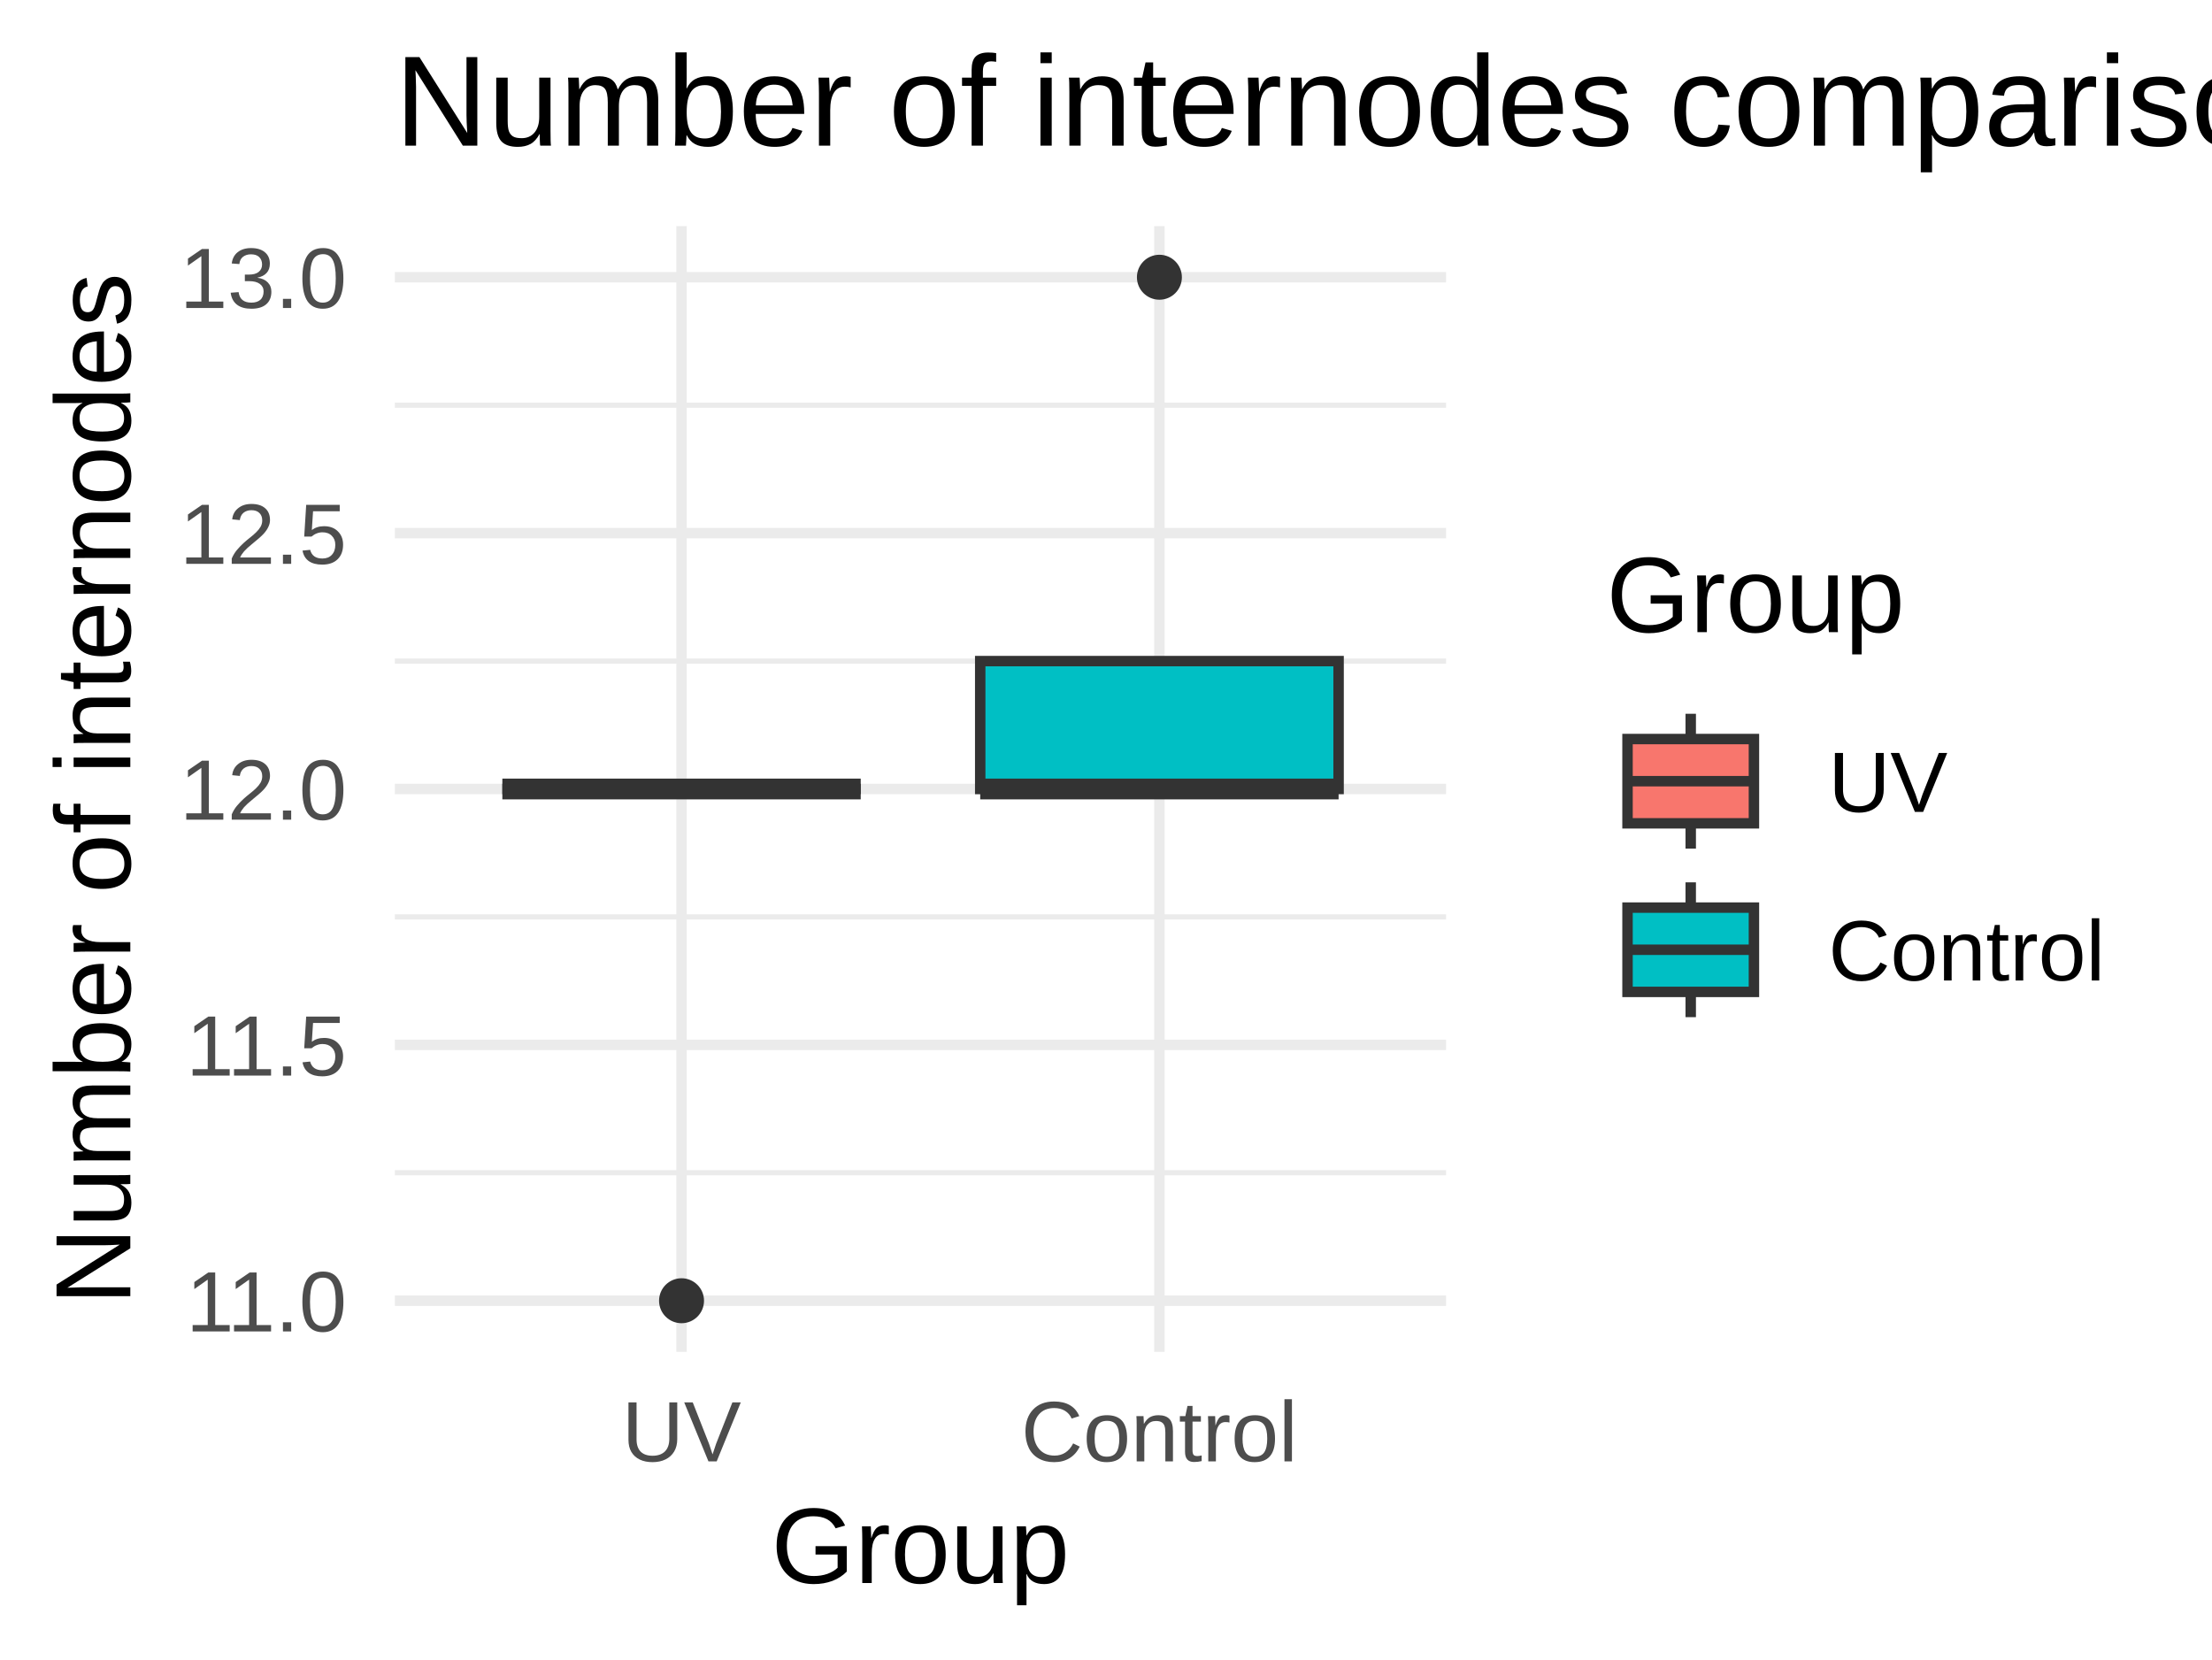
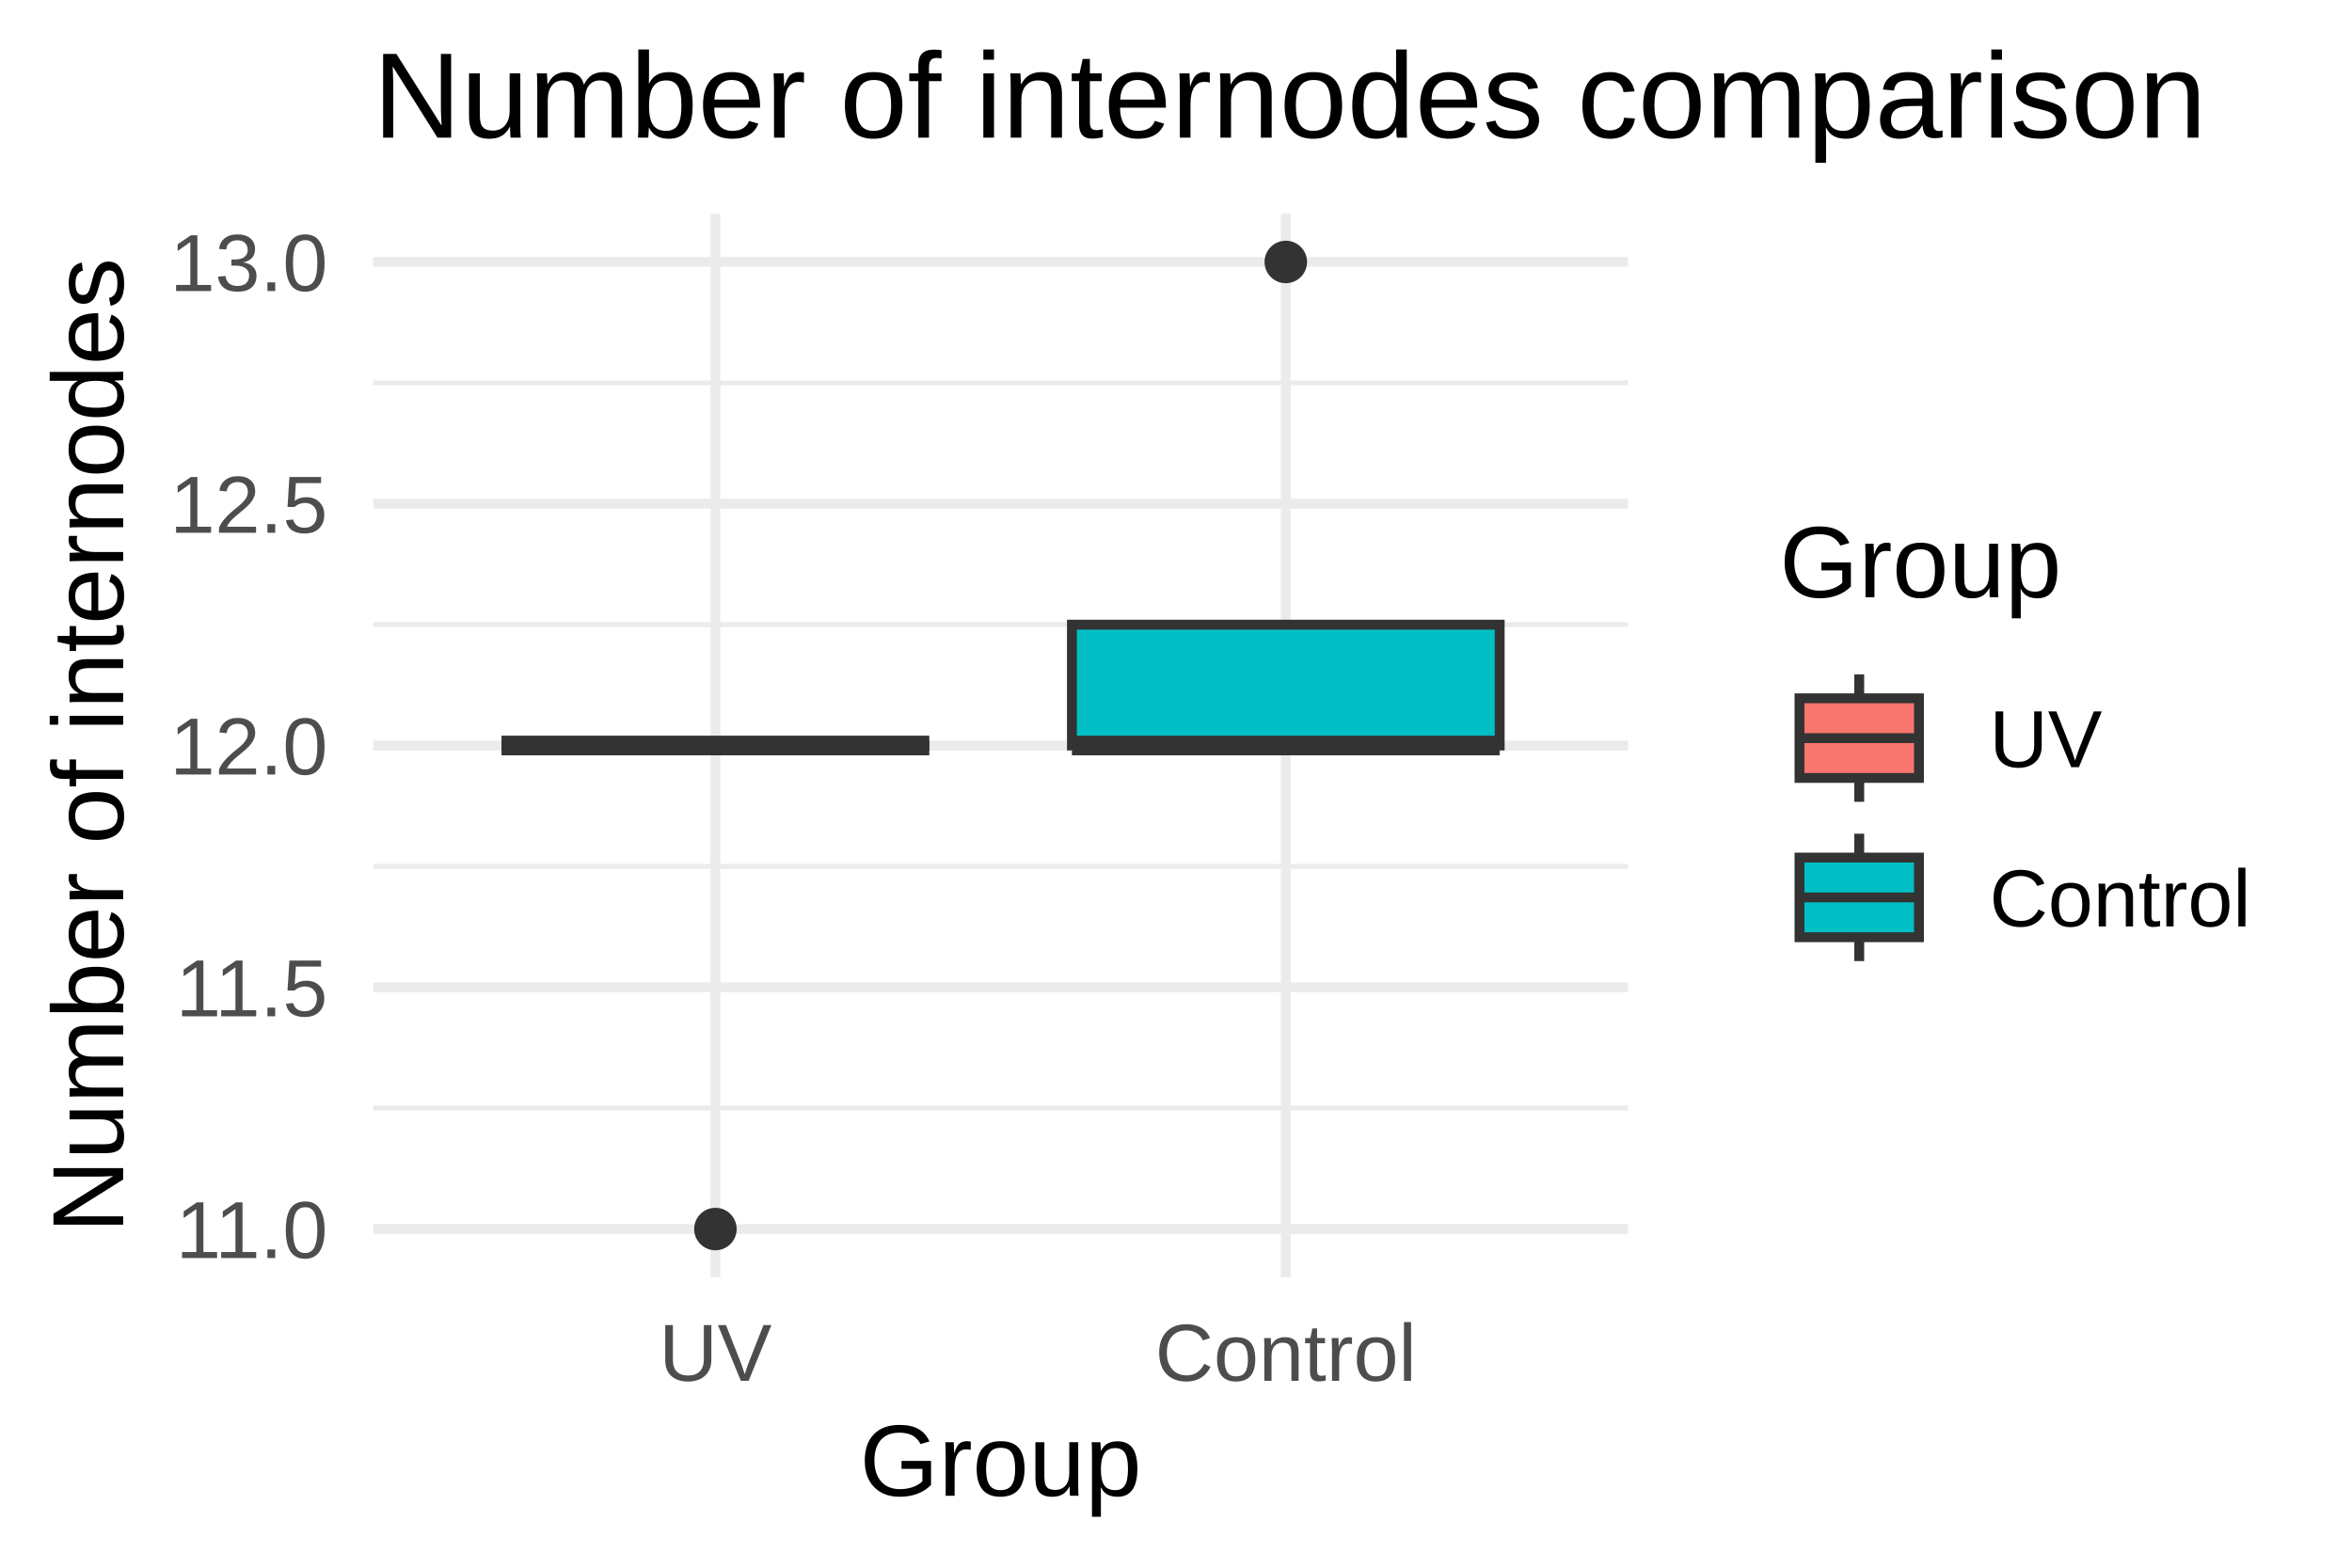
- <svg xmlns="http://www.w3.org/2000/svg" class="svglite" width="226.77pt" height="170.08pt" viewBox="0 0 226.77 170.08">
+ <svg xmlns="http://www.w3.org/2000/svg" class="svglite" width="255.12pt" height="170.08pt" viewBox="0 0 255.12 170.08">
  <defs>
    <style type="text/css">
    .svglite line, .svglite polyline, .svglite polygon, .svglite path, .svglite rect, .svglite circle {
      fill: none;
      stroke: #000000;
      stroke-linecap: round;
      stroke-linejoin: round;
      stroke-miterlimit: 10.00;
    }
    .svglite text {
      white-space: pre;
    }
  </style>
  </defs>
  <rect width="100%" height="100%" style="stroke: none; fill: none;" />
  <defs>
-     <clipPath id="cpMC4wMHwyMjYuNzd8MC4wMHwxNzAuMDg=">
-       <rect x="0.00" y="0.00" width="226.77" height="170.08" />
+     <clipPath id="cpMC4wMHwyNTUuMTJ8MC4wMHwxNzAuMDg=">
+       <rect x="0.00" y="0.00" width="255.12" height="170.08" />
    </clipPath>
  </defs>
-   <g clip-path="url(#cpMC4wMHwyMjYuNzd8MC4wMHwxNzAuMDg=)">
+   <g clip-path="url(#cpMC4wMHwyNTUuMTJ8MC4wMHwxNzAuMDg=)">
</g>
  <defs>
-     <clipPath id="cpNDAuNDh8MTQ4LjI1fDIzLjE4fDEzOC41OA==">
-       <rect x="40.48" y="23.18" width="107.77" height="115.41" />
+     <clipPath id="cpNDAuNDh8MTc2LjU5fDIzLjE4fDEzOC41OA==">
+       <rect x="40.48" y="23.18" width="136.11" height="115.41" />
    </clipPath>
  </defs>
-   <g clip-path="url(#cpNDAuNDh8MTQ4LjI1fDIzLjE4fDEzOC41OA==)">
-     <polyline points="40.48,120.22 148.25,120.22 " style="stroke-width: 0.53; stroke: #EBEBEB; stroke-linecap: butt;" />
-     <polyline points="40.48,93.99 148.25,93.99 " style="stroke-width: 0.53; stroke: #EBEBEB; stroke-linecap: butt;" />
-     <polyline points="40.48,67.77 148.25,67.77 " style="stroke-width: 0.53; stroke: #EBEBEB; stroke-linecap: butt;" />
-     <polyline points="40.48,41.54 148.25,41.54 " style="stroke-width: 0.53; stroke: #EBEBEB; stroke-linecap: butt;" />
-     <polyline points="40.48,133.34 148.25,133.34 " style="stroke-width: 1.07; stroke: #EBEBEB; stroke-linecap: butt;" />
-     <polyline points="40.48,107.11 148.25,107.11 " style="stroke-width: 1.07; stroke: #EBEBEB; stroke-linecap: butt;" />
-     <polyline points="40.48,80.88 148.25,80.88 " style="stroke-width: 1.07; stroke: #EBEBEB; stroke-linecap: butt;" />
-     <polyline points="40.48,54.65 148.25,54.65 " style="stroke-width: 1.07; stroke: #EBEBEB; stroke-linecap: butt;" />
-     <polyline points="40.48,28.42 148.25,28.42 " style="stroke-width: 1.07; stroke: #EBEBEB; stroke-linecap: butt;" />
-     <polyline points="69.87,138.58 69.87,23.18 " style="stroke-width: 1.07; stroke: #EBEBEB; stroke-linecap: butt;" />
-     <polyline points="118.86,138.58 118.86,23.18 " style="stroke-width: 1.07; stroke: #EBEBEB; stroke-linecap: butt;" />
-     <circle cx="69.87" cy="133.34" r="1.95" style="stroke-width: 0.71; stroke: #333333; fill: #333333;" />
-     <line x1="69.87" y1="80.88" x2="69.87" y2="80.88" style="stroke-width: 1.07; stroke: #333333; stroke-linecap: butt;" />
-     <line x1="69.87" y1="80.88" x2="69.87" y2="80.88" style="stroke-width: 1.07; stroke: #333333; stroke-linecap: butt;" />
-     <polygon points="51.50,80.88 51.50,80.88 88.24,80.88 88.24,80.88 51.50,80.88 " style="stroke-width: 1.07; stroke: #333333; stroke-linecap: butt; stroke-linejoin: miter; fill: #F8766D;" />
-     <line x1="51.50" y1="80.88" x2="88.24" y2="80.88" style="stroke-width: 2.13; stroke: #333333; stroke-linecap: butt; stroke-linejoin: miter;" />
-     <circle cx="118.86" cy="28.42" r="1.95" style="stroke-width: 0.71; stroke: #333333; fill: #333333;" />
-     <line x1="118.86" y1="67.77" x2="118.86" y2="67.77" style="stroke-width: 1.07; stroke: #333333; stroke-linecap: butt;" />
-     <line x1="118.86" y1="80.88" x2="118.86" y2="80.88" style="stroke-width: 1.07; stroke: #333333; stroke-linecap: butt;" />
-     <polygon points="100.49,67.77 100.49,80.88 137.23,80.88 137.23,67.77 100.49,67.77 " style="stroke-width: 1.07; stroke: #333333; stroke-linecap: butt; stroke-linejoin: miter; fill: #00BFC4;" />
-     <line x1="100.49" y1="80.88" x2="137.23" y2="80.88" style="stroke-width: 2.13; stroke: #333333; stroke-linecap: butt; stroke-linejoin: miter;" />
+   <g clip-path="url(#cpNDAuNDh8MTc2LjU5fDIzLjE4fDEzOC41OA==)">
+     <polyline points="40.48,120.22 176.59,120.22 " style="stroke-width: 0.53; stroke: #EBEBEB; stroke-linecap: butt;" />
+     <polyline points="40.48,93.99 176.59,93.99 " style="stroke-width: 0.53; stroke: #EBEBEB; stroke-linecap: butt;" />
+     <polyline points="40.48,67.77 176.59,67.77 " style="stroke-width: 0.53; stroke: #EBEBEB; stroke-linecap: butt;" />
+     <polyline points="40.48,41.54 176.59,41.54 " style="stroke-width: 0.53; stroke: #EBEBEB; stroke-linecap: butt;" />
+     <polyline points="40.48,133.34 176.59,133.34 " style="stroke-width: 1.07; stroke: #EBEBEB; stroke-linecap: butt;" />
+     <polyline points="40.48,107.11 176.59,107.11 " style="stroke-width: 1.07; stroke: #EBEBEB; stroke-linecap: butt;" />
+     <polyline points="40.48,80.88 176.59,80.88 " style="stroke-width: 1.07; stroke: #EBEBEB; stroke-linecap: butt;" />
+     <polyline points="40.48,54.65 176.59,54.65 " style="stroke-width: 1.07; stroke: #EBEBEB; stroke-linecap: butt;" />
+     <polyline points="40.48,28.42 176.59,28.42 " style="stroke-width: 1.07; stroke: #EBEBEB; stroke-linecap: butt;" />
+     <polyline points="77.60,138.58 77.60,23.18 " style="stroke-width: 1.07; stroke: #EBEBEB; stroke-linecap: butt;" />
+     <polyline points="139.47,138.58 139.47,23.18 " style="stroke-width: 1.07; stroke: #EBEBEB; stroke-linecap: butt;" />
+     <circle cx="77.60" cy="133.34" r="1.95" style="stroke-width: 0.71; stroke: #333333; fill: #333333;" />
+     <line x1="77.60" y1="80.88" x2="77.60" y2="80.88" style="stroke-width: 1.07; stroke: #333333; stroke-linecap: butt;" />
+     <line x1="77.60" y1="80.88" x2="77.60" y2="80.88" style="stroke-width: 1.07; stroke: #333333; stroke-linecap: butt;" />
+     <polygon points="54.40,80.88 54.40,80.88 100.80,80.88 100.80,80.88 54.40,80.88 " style="stroke-width: 1.07; stroke: #333333; stroke-linecap: butt; stroke-linejoin: miter; fill: #F8766D;" />
+     <line x1="54.40" y1="80.88" x2="100.80" y2="80.88" style="stroke-width: 2.13; stroke: #333333; stroke-linecap: butt; stroke-linejoin: miter;" />
+     <circle cx="139.47" cy="28.42" r="1.95" style="stroke-width: 0.71; stroke: #333333; fill: #333333;" />
+     <line x1="139.47" y1="67.77" x2="139.47" y2="67.77" style="stroke-width: 1.07; stroke: #333333; stroke-linecap: butt;" />
+     <line x1="139.47" y1="80.88" x2="139.47" y2="80.88" style="stroke-width: 1.07; stroke: #333333; stroke-linecap: butt;" />
+     <polygon points="116.27,67.77 116.27,80.88 162.67,80.88 162.67,67.77 116.27,67.77 " style="stroke-width: 1.07; stroke: #333333; stroke-linecap: butt; stroke-linejoin: miter; fill: #00BFC4;" />
+     <line x1="116.27" y1="80.88" x2="162.67" y2="80.88" style="stroke-width: 2.13; stroke: #333333; stroke-linecap: butt; stroke-linejoin: miter;" />
  </g>
-   <g clip-path="url(#cpMC4wMHwyMjYuNzd8MC4wMHwxNzAuMDg=)">
+   <g clip-path="url(#cpMC4wMHwyNTUuMTJ8MC4wMHwxNzAuMDg=)">
    <text x="35.55" y="136.49" text-anchor="end" style="font-size: 8.80px;fill: #4D4D4D; font-family: &quot;Arial&quot;;" textLength="16.48px" lengthAdjust="spacingAndGlyphs">11.0</text>
    <text x="35.55" y="110.26" text-anchor="end" style="font-size: 8.80px;fill: #4D4D4D; font-family: &quot;Arial&quot;;" textLength="16.48px" lengthAdjust="spacingAndGlyphs">11.5</text>
    <text x="35.55" y="84.03" text-anchor="end" style="font-size: 8.80px;fill: #4D4D4D; font-family: &quot;Arial&quot;;" textLength="17.14px" lengthAdjust="spacingAndGlyphs">12.0</text>
    <text x="35.55" y="57.80" text-anchor="end" style="font-size: 8.80px;fill: #4D4D4D; font-family: &quot;Arial&quot;;" textLength="17.14px" lengthAdjust="spacingAndGlyphs">12.5</text>
    <text x="35.55" y="31.57" text-anchor="end" style="font-size: 8.80px;fill: #4D4D4D; font-family: &quot;Arial&quot;;" textLength="17.14px" lengthAdjust="spacingAndGlyphs">13.0</text>
-     <text x="69.87" y="149.81" text-anchor="middle" style="font-size: 8.80px;fill: #4D4D4D; font-family: &quot;Arial&quot;;" textLength="12.22px" lengthAdjust="spacingAndGlyphs">UV</text>
-     <text x="118.86" y="149.81" text-anchor="middle" style="font-size: 8.80px;fill: #4D4D4D; font-family: &quot;Arial&quot;;" textLength="28.37px" lengthAdjust="spacingAndGlyphs">Control</text>
-     <text x="94.36" y="162.28" text-anchor="middle" style="font-size: 11.00px; font-family: &quot;Arial&quot;;" textLength="30.59px" lengthAdjust="spacingAndGlyphs">Group</text>
+     <text x="77.60" y="149.81" text-anchor="middle" style="font-size: 8.80px;fill: #4D4D4D; font-family: &quot;Arial&quot;;" textLength="12.22px" lengthAdjust="spacingAndGlyphs">UV</text>
+     <text x="139.47" y="149.81" text-anchor="middle" style="font-size: 8.80px;fill: #4D4D4D; font-family: &quot;Arial&quot;;" textLength="28.37px" lengthAdjust="spacingAndGlyphs">Control</text>
+     <text x="108.54" y="162.28" text-anchor="middle" style="font-size: 11.00px; font-family: &quot;Arial&quot;;" textLength="30.59px" lengthAdjust="spacingAndGlyphs">Group</text>
    <text transform="translate(13.36,80.88) rotate(-90)" text-anchor="middle" style="font-size: 11.00px; font-family: &quot;Arial&quot;;" textLength="105.82px" lengthAdjust="spacingAndGlyphs">Number of internodes</text>
-     <text x="164.69" y="64.80" style="font-size: 11.00px; font-family: &quot;Arial&quot;;" textLength="30.59px" lengthAdjust="spacingAndGlyphs">Group</text>
-     <polyline points="173.33,86.99 173.33,84.40 " style="stroke-width: 1.07; stroke: #333333; stroke-linecap: butt; stroke-linejoin: miter;" />
-     <polyline points="173.33,75.76 173.33,73.17 " style="stroke-width: 1.07; stroke: #333333; stroke-linecap: butt; stroke-linejoin: miter;" />
-     <rect x="166.85" y="75.76" width="12.96" height="8.64" style="stroke-width: 1.07; stroke: #333333; stroke-linecap: butt; stroke-linejoin: miter; fill: #F8766D;" />
-     <polyline points="166.85,80.08 179.81,80.08 " style="stroke-width: 1.07; stroke: #333333; stroke-linecap: butt; stroke-linejoin: miter;" />
-     <polyline points="173.33,104.27 173.33,101.68 " style="stroke-width: 1.07; stroke: #333333; stroke-linecap: butt; stroke-linejoin: miter;" />
-     <polyline points="173.33,93.04 173.33,90.45 " style="stroke-width: 1.07; stroke: #333333; stroke-linecap: butt; stroke-linejoin: miter;" />
-     <rect x="166.85" y="93.04" width="12.96" height="8.64" style="stroke-width: 1.07; stroke: #333333; stroke-linecap: butt; stroke-linejoin: miter; fill: #00BFC4;" />
-     <polyline points="166.85,97.36 179.81,97.36 " style="stroke-width: 1.07; stroke: #333333; stroke-linecap: butt; stroke-linejoin: miter;" />
-     <text x="187.44" y="83.23" style="font-size: 8.80px; font-family: &quot;Arial&quot;;" textLength="12.22px" lengthAdjust="spacingAndGlyphs">UV</text>
-     <text x="187.44" y="100.51" style="font-size: 8.80px; font-family: &quot;Arial&quot;;" textLength="28.37px" lengthAdjust="spacingAndGlyphs">Control</text>
+     <text x="193.03" y="64.80" style="font-size: 11.00px; font-family: &quot;Arial&quot;;" textLength="30.59px" lengthAdjust="spacingAndGlyphs">Group</text>
+     <polyline points="201.67,86.99 201.67,84.40 " style="stroke-width: 1.07; stroke: #333333; stroke-linecap: butt; stroke-linejoin: miter;" />
+     <polyline points="201.67,75.76 201.67,73.17 " style="stroke-width: 1.07; stroke: #333333; stroke-linecap: butt; stroke-linejoin: miter;" />
+     <rect x="195.19" y="75.76" width="12.96" height="8.64" style="stroke-width: 1.07; stroke: #333333; stroke-linecap: butt; stroke-linejoin: miter; fill: #F8766D;" />
+     <polyline points="195.19,80.08 208.15,80.08 " style="stroke-width: 1.07; stroke: #333333; stroke-linecap: butt; stroke-linejoin: miter;" />
+     <polyline points="201.67,104.27 201.67,101.68 " style="stroke-width: 1.07; stroke: #333333; stroke-linecap: butt; stroke-linejoin: miter;" />
+     <polyline points="201.67,93.04 201.67,90.45 " style="stroke-width: 1.07; stroke: #333333; stroke-linecap: butt; stroke-linejoin: miter;" />
+     <rect x="195.19" y="93.04" width="12.96" height="8.64" style="stroke-width: 1.07; stroke: #333333; stroke-linecap: butt; stroke-linejoin: miter; fill: #00BFC4;" />
+     <polyline points="195.19,97.36 208.15,97.36 " style="stroke-width: 1.07; stroke: #333333; stroke-linecap: butt; stroke-linejoin: miter;" />
+     <text x="215.79" y="83.23" style="font-size: 8.80px; font-family: &quot;Arial&quot;;" textLength="12.22px" lengthAdjust="spacingAndGlyphs">UV</text>
+     <text x="215.79" y="100.51" style="font-size: 8.80px; font-family: &quot;Arial&quot;;" textLength="28.37px" lengthAdjust="spacingAndGlyphs">Control</text>
    <text x="40.48" y="14.93" style="font-size: 13.20px; font-family: &quot;Arial&quot;;" textLength="198.70px" lengthAdjust="spacingAndGlyphs">Number of internodes comparison</text>
  </g>
</svg>
